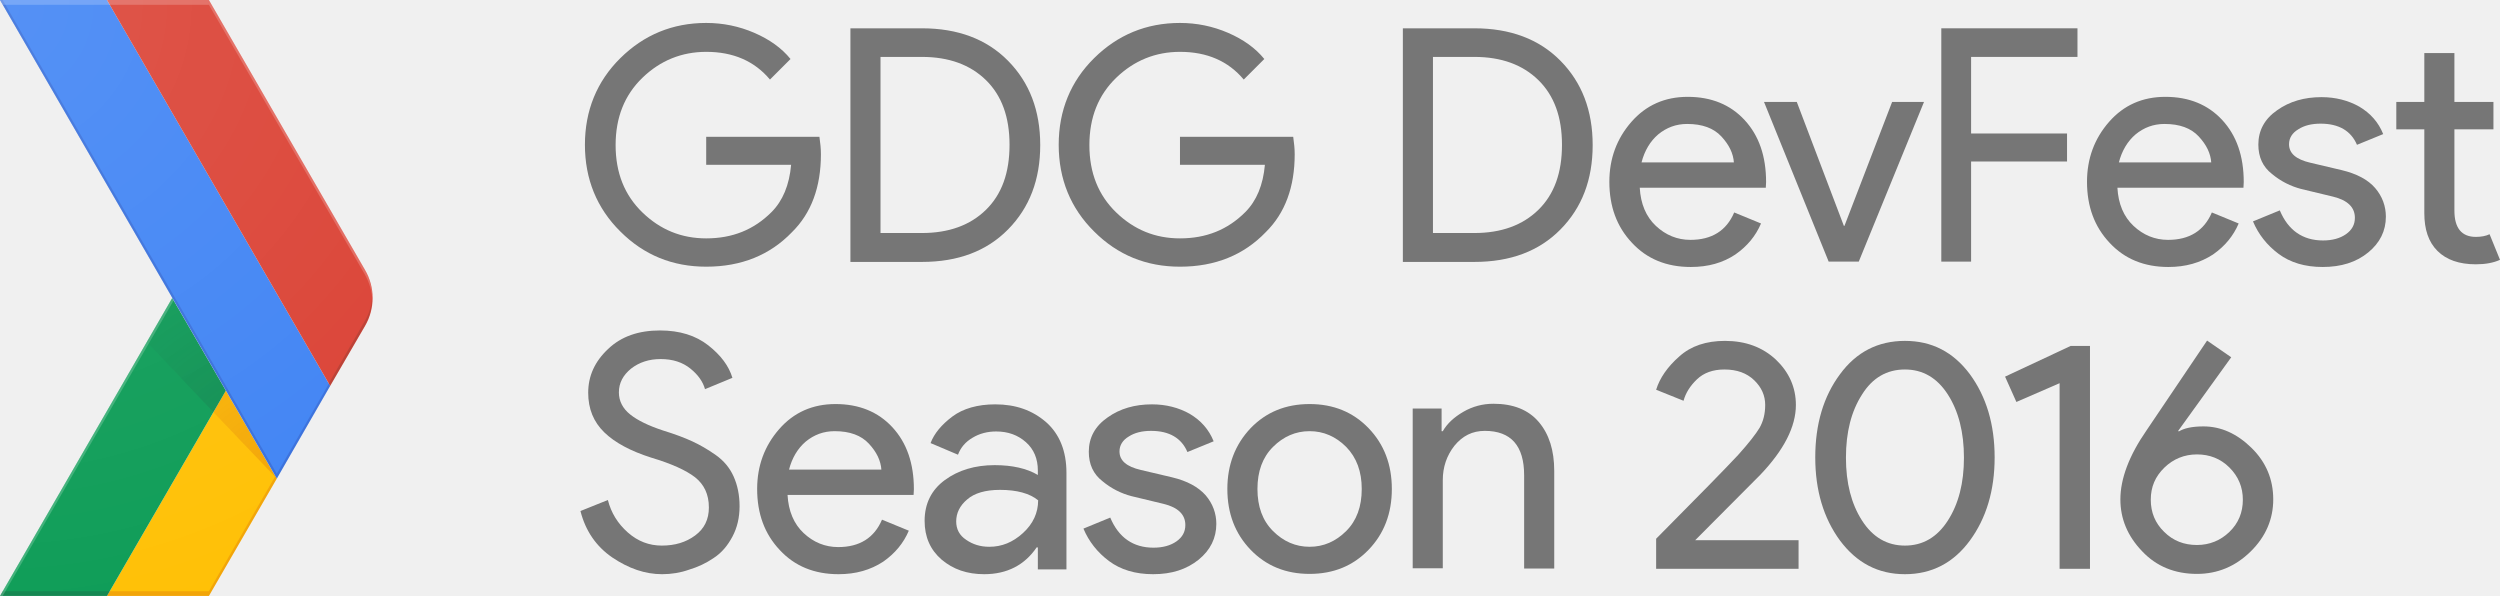
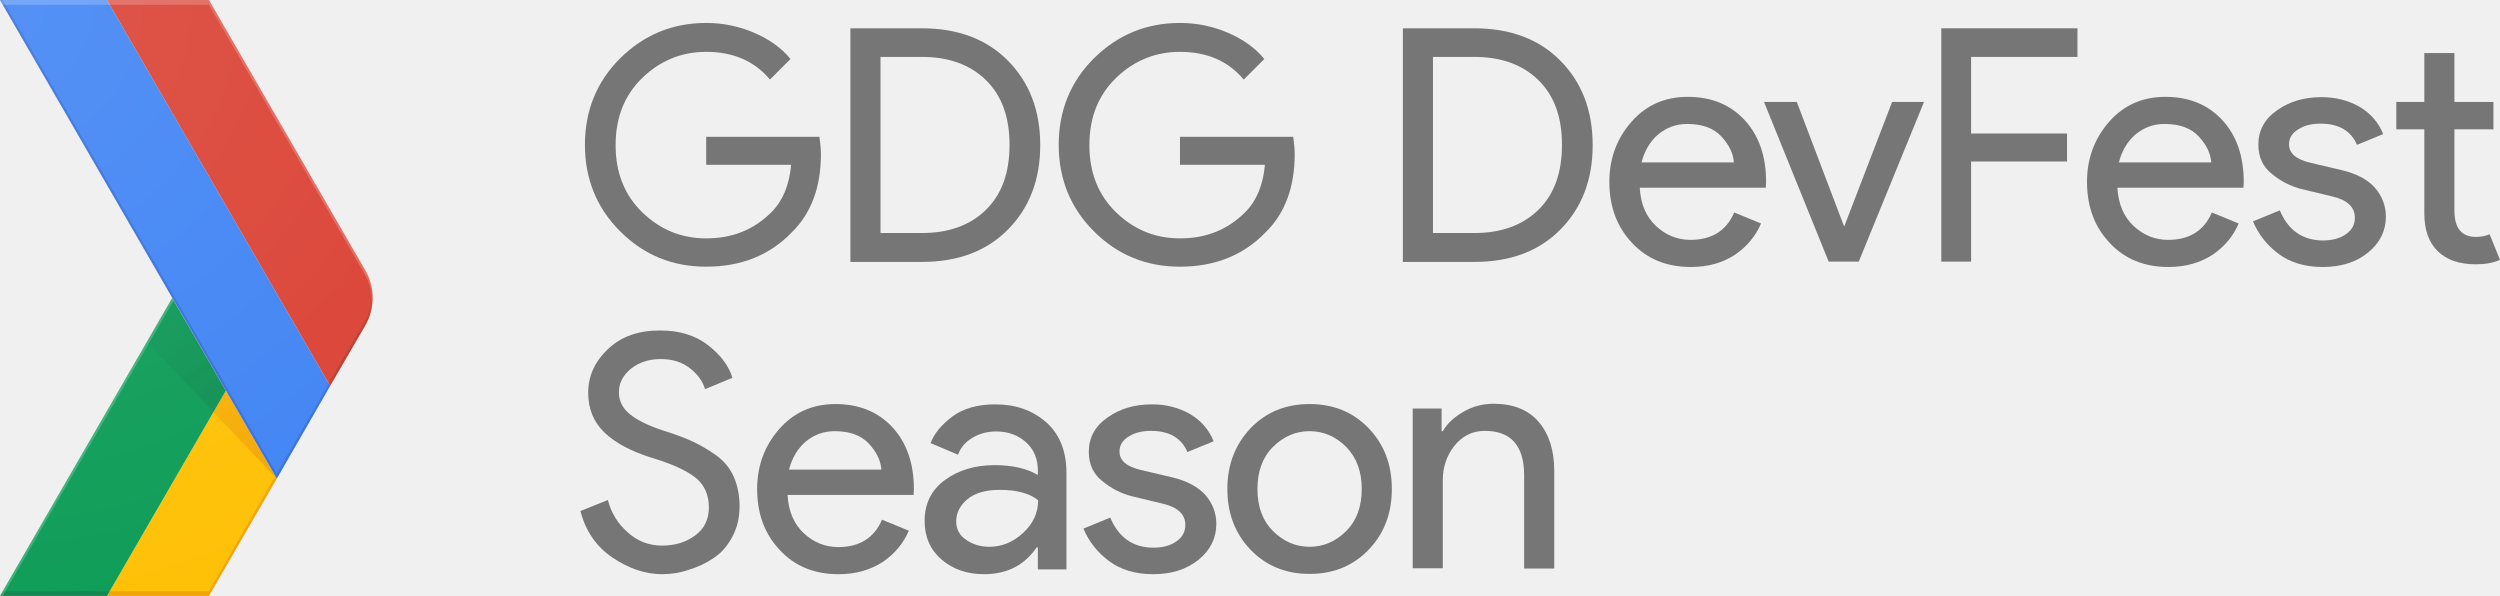
<svg xmlns="http://www.w3.org/2000/svg" id="Layer_4" viewBox="0 0 839 200">
  <style>.st0{fill:none;} .st1{fill:#FFC107;} .st2{fill:#0F9D58;} .st3{opacity:0.2;fill:#BF360C;enable-background:new ;} .st4{opacity:0.2;fill:#263238;enable-background:new ;} .st5{opacity:0.2;fill:#FFFFFF;enable-background:new ;} .st6{fill:url(#XMLID_126_);} .st7{fill:url(#XMLID_127_);} .st8{fill:#4285F4;} .st9{fill:#DB4437;} .st10{opacity:0.2;fill:#1A237E;enable-background:new ;} .st11{opacity:0.2;fill:#3E2723;enable-background:new ;} .st12{fill:url(#XMLID_128_);} .st13{fill:#767676;}</style>
  <g id="XMLID_60_">
    <g id="XMLID_61_">
      <g id="XMLID_62_">
        <path id="XMLID_106_" class="st0" d="M122.5 90.6L70.1 0H0l57.8 100L0 200h70.1l52.4-90.6c3.3-5.8 3.3-13 0-18.8z" />
        <path id="XMLID_105_" class="st1" d="M92.4 159.8l-16.6-28.7L35.9 200h34.2l22.8-39.4z" />
        <path id="XMLID_104_" class="st0" d="M122.5 90.6L70.1 0H0l57.8 100L0 200h70.1l52.4-90.6c3.3-5.8 3.3-13 0-18.8z" />
        <path id="XMLID_103_" class="st2" d="M57.8 100l18 31.1L35.9 200H0z" />
        <path id="XMLID_102_" class="st0" d="M122.5 90.6L70.1 0H0l57.8 100L0 200h70.1l52.4-90.6c3.3-5.8 3.3-13 0-18.8z" />
        <path id="XMLID_101_" class="st3" d="M70.1 198.4H36.8l-.9 1.6h34.2l22.8-39.4-.5-.8z" />
        <path id="XMLID_100_" class="st0" d="M122.5 90.6L70.1 0H0l57.8 100L0 200h70.1l52.4-90.6c3.3-5.8 3.3-13 0-18.8z" />
        <path id="XMLID_99_" class="st4" d="M.9 198.4L0 200h35.9l.9-1.6z" />
        <path id="XMLID_98_" class="st0" d="M122.5 90.6L70.1 0H0l57.8 100L0 200h70.1l52.4-90.6c3.3-5.8 3.3-13 0-18.8z" />
        <path id="XMLID_96_" class="st5" d="M0 200h.9l57.4-99.2-.5-.8z" />
        <path id="XMLID_94_" class="st0" d="M122.5 90.6L70.1 0H0l57.8 100L0 200h70.1l52.4-90.6c3.3-5.8 3.3-13 0-18.8z" />
        <radialGradient id="XMLID_126_" cx="92.62" cy="2707.501" r="69.162" gradientTransform="matrix(1 0 0 -1 0 2867.46)" gradientUnits="userSpaceOnUse">
          <stop offset="0" stop-color="#BF360C" stop-opacity=".2" />
          <stop offset="1" stop-color="#BF360C" stop-opacity=".02" />
        </radialGradient>
        <path id="XMLID_92_" class="st6" d="M92.9 160.6l-17.1-29.5-4.2 7.2z" />
        <path id="XMLID_90_" class="st0" d="M122.5 90.6L70.1 0H0l57.8 100L0 200h70.1l52.4-90.6c3.3-5.8 3.3-13 0-18.8z" />
        <radialGradient id="XMLID_127_" cx="92.423" cy="2707.063" r="69.723" gradientTransform="matrix(1 0 0 -1 0 2867.46)" gradientUnits="userSpaceOnUse">
          <stop offset="0" stop-color="#263238" stop-opacity=".2" />
          <stop offset="1" stop-color="#263238" stop-opacity=".02" />
        </radialGradient>
        <path id="XMLID_89_" class="st7" d="M71.6 138.3l4.2-7.2-18-31.1-8.5 14.8z" />
        <path id="XMLID_88_" class="st0" d="M122.5 90.6L70.1 0H0l57.8 100L0 200h70.1l52.4-90.6c3.3-5.8 3.3-13 0-18.8z" />
        <g id="XMLID_85_">
          <g id="XMLID_86_">
            <path id="XMLID_87_" class="st8" d="M35.9 0H0l92.9 160.6 17.9-31.1z" />
          </g>
        </g>
        <path id="XMLID_84_" class="st0" d="M122.5 90.6L70.1 0H0l57.8 100L0 200h70.1l52.4-90.6c3.3-5.8 3.3-13 0-18.8z" />
        <path id="XMLID_83_" class="st9" d="M122.5 109.4c3.4-5.8 3.4-13 0-18.8L70.1 0H35.9l74.9 129.5 11.7-20.1z" />
        <path id="XMLID_82_" class="st0" d="M122.5 90.6L70.1 0H0l57.8 100L0 200h70.1l52.4-90.6c3.3-5.8 3.3-13 0-18.8z" />
        <path id="XMLID_71_" class="st10" d="M110.8 129.5l-.4-.8L92.9 159 .9 0H0l92.9 160.6 17.9-31.1z" />
        <path id="XMLID_69_" class="st0" d="M122.5 90.6L70.1 0H0l57.8 100L0 200h70.1l52.4-90.6c3.3-5.8 3.3-13 0-18.8z" />
        <path id="XMLID_67_" class="st5" d="M70.1 1.6l52.4 90.6c1.5 2.7 2.3 5.6 2.5 8.6.1-3.5-.7-7-2.5-10.2L70.1 0H0l.9 1.6h69.2z" />
        <path id="XMLID_66_" class="st0" d="M122.5 90.6L70.1 0H0l57.8 100L0 200h70.1l52.4-90.6c3.3-5.8 3.3-13 0-18.8z" />
        <path id="XMLID_65_" class="st11" d="M110.8 129.5l11.6-20.1c1.8-3.1 2.6-6.7 2.5-10.2-.1 3-.9 5.9-2.5 8.6l-12.1 20.9.5.8z" />
        <path id="XMLID_64_" class="st0" d="M122.5 90.6L70.1 0H0l57.8 100L0 200h70.1l52.4-90.6c3.3-5.8 3.3-13 0-18.8z" />
        <radialGradient id="XMLID_128_" cx="-1.563" cy="2865.898" r="209.922" gradientTransform="matrix(1 0 0 -1 0 2867.46)" gradientUnits="userSpaceOnUse">
          <stop offset="0" stop-color="#FFF" stop-opacity=".1" />
          <stop offset="1" stop-color="#FFF" stop-opacity="0" />
        </radialGradient>
        <path id="XMLID_63_" class="st12" d="M122.5 90.6L70.1 0H0l57.8 100L0 200h70.1l52.4-90.6c3.3-5.8 3.3-13 0-18.8z" />
      </g>
    </g>
  </g>
  <g id="XMLID_7_">
    <path id="XMLID_2_" class="st13" d="M275.5 51.8c0 10.9-3.2 19.7-9.7 26.1-7.4 7.7-17 11.6-28.8 11.6-11.3 0-20.9-3.9-28.8-11.8-7.9-7.8-11.9-17.6-11.9-29.1s4-21.3 11.9-29.1c7.9-7.8 17.5-11.8 28.8-11.8 5.6 0 11 1.1 16.1 3.3 5.1 2.2 9.2 5.1 12.2 8.8l-6.9 6.9c-5.2-6.2-12.3-9.3-21.4-9.3-8.2 0-15.4 2.9-21.4 8.7-6 5.8-9 13.3-9 22.6s3 16.8 9 22.6c6 5.8 13.1 8.7 21.4 8.7 8.8 0 16-2.9 21.9-8.8 3.8-3.8 6-9.1 6.6-15.9H237v-9.4h38c.3 2.1.5 4 .5 5.9z" />
    <path id="XMLID_4_" class="st13" d="M285.4 87.8V9.5h24c12 0 21.7 3.6 28.9 10.9 7.2 7.3 10.8 16.7 10.8 28.3s-3.6 21-10.8 28.3c-7.2 7.3-16.8 10.9-28.9 10.9h-24zm10.1-9.6h13.9c9 0 16.2-2.6 21.5-7.8 5.3-5.2 7.9-12.4 7.9-21.8 0-9.3-2.6-16.5-7.9-21.7-5.3-5.2-12.5-7.8-21.5-7.8h-13.9v59.1z" />
    <path id="XMLID_8_" class="st13" d="M434.5 51.8c0 10.9-3.2 19.7-9.7 26.1-7.4 7.7-17 11.6-28.8 11.6-11.3 0-20.9-3.9-28.8-11.8-7.9-7.8-11.9-17.6-11.9-29.1s4-21.3 11.9-29.1c7.9-7.8 17.5-11.8 28.8-11.8 5.6 0 11 1.1 16.1 3.3 5.1 2.2 9.2 5.1 12.2 8.8l-6.9 6.9c-5.2-6.2-12.3-9.3-21.4-9.3-8.2 0-15.4 2.9-21.4 8.7-6 5.8-9 13.3-9 22.6s3 16.8 9 22.6c6 5.8 13.1 8.7 21.4 8.7 8.8 0 16-2.9 21.9-8.8 3.8-3.8 6-9.1 6.6-15.9H396v-9.4h38c.3 2.1.5 4 .5 5.9z" />
    <path id="XMLID_10_" class="st13" d="M470.8 87.8V9.5h24c12 0 21.7 3.6 28.9 10.9 7.2 7.3 10.8 16.7 10.8 28.3s-3.6 21-10.8 28.3c-7.2 7.3-16.8 10.9-28.9 10.9h-24zm10.1-9.6h13.9c9 0 16.2-2.6 21.5-7.8 5.3-5.2 7.9-12.4 7.9-21.8 0-9.3-2.6-16.5-7.9-21.7-5.3-5.2-12.5-7.8-21.5-7.8h-13.9v59.1z" />
    <path id="XMLID_13_" class="st13" d="M567.4 89.6c-8.1 0-14.7-2.7-19.7-8.1-5.1-5.4-7.6-12.2-7.6-20.5 0-7.8 2.5-14.5 7.4-20.1 4.9-5.6 11.2-8.4 18.9-8.4 7.9 0 14.3 2.6 19.1 7.8 4.8 5.2 7.2 12.1 7.2 20.8l-.1 1.9h-42.3c.3 5.4 2.1 9.7 5.4 12.8 3.3 3.1 7.2 4.7 11.6 4.7 7.2 0 12.1-3.1 14.7-9.2l9 3.7c-1.8 4.2-4.6 7.6-8.6 10.4-4.2 2.8-9.1 4.2-15 4.2zm14.5-35c-.2-3.1-1.6-6-4.2-8.8-2.6-2.8-6.4-4.2-11.5-4.2-3.7 0-6.9 1.2-9.7 3.5-2.7 2.3-4.6 5.5-5.6 9.4h31z" />
    <path id="XMLID_16_" class="st13" d="M613.7 87.8L592 34.2h11l15.8 41.6h.2l16-41.6h10.7l-21.9 53.6h-10.1z" />
    <path id="XMLID_18_" class="st13" d="M661.6 87.8h-10.1V9.5h45.7v9.6h-35.7v25.7h32.2v9.4h-32.2v33.6z" />
    <path id="XMLID_20_" class="st13" d="M727.7 89.6c-8.1 0-14.7-2.7-19.7-8.1-5.1-5.4-7.6-12.2-7.6-20.5 0-7.8 2.5-14.5 7.4-20.1 4.9-5.6 11.2-8.4 18.9-8.4 7.9 0 14.3 2.6 19.1 7.8 4.8 5.2 7.2 12.1 7.2 20.8l-.1 1.9h-42.3c.3 5.4 2.1 9.7 5.4 12.8 3.3 3.1 7.2 4.7 11.6 4.7 7.2 0 12.1-3.1 14.7-9.2l9 3.7c-1.8 4.2-4.6 7.6-8.6 10.4-4.3 2.8-9.2 4.2-15 4.2zm14.4-35c-.2-3.1-1.6-6-4.2-8.8-2.6-2.8-6.4-4.2-11.5-4.2-3.7 0-6.9 1.2-9.7 3.5-2.7 2.3-4.6 5.5-5.6 9.4h31z" />
    <path id="XMLID_27_" class="st13" d="M779.5 89.6c-6 0-10.9-1.5-14.8-4.4-3.9-2.9-6.8-6.6-8.6-10.9l9-3.7c2.8 6.7 7.7 10.1 14.5 10.1 3.1 0 5.7-.7 7.7-2.1 2-1.4 3-3.2 3-5.5 0-3.5-2.4-5.9-7.3-7.1l-10.8-2.6c-3.4-.9-6.7-2.5-9.7-5-3.1-2.4-4.6-5.7-4.6-9.9 0-4.7 2.1-8.6 6.3-11.5 4.2-3 9.2-4.4 14.9-4.4 4.7 0 9 1.1 12.7 3.2 3.7 2.2 6.4 5.2 8 9.2l-8.8 3.6c-2-4.7-6.1-7.1-12.2-7.1-3 0-5.5.6-7.5 1.9-2 1.2-3.1 2.9-3.1 5 0 3.1 2.4 5.1 7.1 6.2l10.6 2.5c5 1.2 8.8 3.2 11.2 6 2.4 2.8 3.6 6.1 3.6 9.6 0 4.8-2 8.8-5.9 12-4 3.3-9.1 4.9-15.3 4.9z" />
    <path id="XMLID_29_" class="st13" d="M830.9 88.7c-5.6 0-9.9-1.5-12.9-4.5s-4.4-7.2-4.4-12.7V43.4h-9.4v-9.2h9.4V17.8h10.1v16.4h13.1v9.2h-13.1v27.3c0 5.8 2.4 8.8 7.2 8.8 1.8 0 3.4-.3 4.6-.9l3.5 8.6c-2.2 1-4.9 1.5-8.1 1.5z" />
    <path id="XMLID_31_" class="st13" d="M222.2 192.7c-5.7 0-11.2-1.9-16.7-5.6-5.4-3.7-9-8.9-10.7-15.6l9.2-3.7c1.1 4.3 3.3 7.9 6.7 10.9 3.4 3 7.2 4.4 11.4 4.4 4.4 0 8.1-1.1 11.2-3.4 3.1-2.3 4.6-5.4 4.6-9.4 0-4.4-1.6-7.7-4.6-10.1-3.1-2.4-8-4.6-14.7-6.6-6.9-2.2-12.2-5-15.8-8.5-3.6-3.5-5.4-7.9-5.4-13.3 0-5.6 2.2-10.5 6.7-14.7 4.4-4.2 10.2-6.2 17.4-6.2 6.6 0 12 1.7 16.2 5 4.2 3.3 6.9 6.9 8.1 10.9l-9.2 3.8c-.7-2.5-2.3-4.8-4.9-6.9-2.6-2.1-5.9-3.2-10-3.2-3.9 0-7.2 1.1-9.9 3.2-2.7 2.2-4.1 4.8-4.1 8 0 2.9 1.3 5.4 3.8 7.4s6.2 3.8 11.1 5.4c3.9 1.2 7.1 2.4 9.7 3.6 2.6 1.2 5.2 2.7 7.9 4.6 2.7 1.9 4.7 4.3 6 7.2 1.3 2.9 2 6.2 2 10s-.8 7.2-2.4 10.2c-1.6 3-3.6 5.4-6.2 7.1-2.6 1.8-5.4 3.1-8.4 4-2.8 1-5.9 1.5-9 1.5z" />
    <path id="XMLID_33_" class="st13" d="M281.4 192.7c-8.1 0-14.7-2.7-19.7-8.1-5.1-5.4-7.6-12.2-7.6-20.5 0-7.8 2.5-14.5 7.4-20.1 4.9-5.6 11.2-8.4 18.9-8.4 7.9 0 14.3 2.6 19.1 7.8 4.8 5.2 7.2 12.1 7.2 20.8l-.1 1.9h-42.3c.3 5.4 2.1 9.7 5.4 12.8 3.3 3.1 7.2 4.7 11.6 4.7 7.2 0 12.1-3.1 14.7-9.2l9 3.7c-1.8 4.2-4.6 7.6-8.6 10.4-4.3 2.8-9.2 4.2-15 4.2zm14.4-35c-.2-3.1-1.6-6-4.2-8.8-2.6-2.8-6.4-4.2-11.5-4.2-3.7 0-6.9 1.2-9.7 3.5-2.7 2.3-4.6 5.5-5.6 9.4h31z" />
    <path id="XMLID_36_" class="st13" d="M330.3 192.7c-5.7 0-10.4-1.6-14.3-4.9-3.8-3.3-5.7-7.6-5.7-13 0-5.8 2.3-10.4 6.8-13.7 4.5-3.3 10.1-5 16.7-5 5.9 0 10.8 1.1 14.5 3.3v-1.5c0-3.9-1.3-7.1-4-9.5-2.7-2.4-6-3.6-10-3.6-2.9 0-5.6.7-7.9 2.1-2.4 1.4-4 3.3-4.9 5.7l-9.2-3.9c1.2-3.2 3.7-6.2 7.3-8.9 3.6-2.7 8.5-4.1 14.4-4.1 6.9 0 12.5 2 17.1 6 4.5 4 6.8 9.7 6.8 17v32.4h-9.6v-7.4h-.4c-4 5.9-9.9 9-17.6 9zm1.7-9.2c4.2 0 7.9-1.5 11.3-4.6 3.4-3.1 5.1-6.8 5.1-11-2.8-2.3-7.1-3.5-12.8-3.5-4.9 0-8.6 1.1-11 3.2-2.5 2.1-3.7 4.6-3.7 7.4 0 2.6 1.1 4.7 3.4 6.2 2.2 1.5 4.7 2.3 7.7 2.3z" />
    <path id="XMLID_39_" class="st13" d="M387 192.7c-6 0-10.9-1.5-14.8-4.4-3.9-2.9-6.8-6.6-8.6-10.9l9-3.7c2.8 6.7 7.7 10.1 14.5 10.1 3.1 0 5.7-.7 7.7-2.1 2-1.4 3-3.2 3-5.5 0-3.5-2.4-5.9-7.3-7.1l-10.8-2.6c-3.4-.9-6.7-2.5-9.7-5-3.1-2.4-4.6-5.7-4.6-9.9 0-4.7 2.1-8.6 6.3-11.5 4.2-3 9.2-4.4 14.9-4.4 4.7 0 9 1.1 12.7 3.2 3.7 2.2 6.4 5.2 8 9.2l-8.8 3.6c-2-4.7-6.1-7.1-12.2-7.1-3 0-5.5.6-7.5 1.9-2 1.2-3.1 2.9-3.1 5 0 3.1 2.4 5.1 7.1 6.2l10.6 2.5c5 1.2 8.7 3.2 11.2 6 2.4 2.8 3.6 6.1 3.6 9.6 0 4.8-2 8.8-5.9 12-4.1 3.3-9.1 4.9-15.3 4.9z" />
    <path id="XMLID_41_" class="st13" d="M419.7 143.7c5.2-5.4 11.8-8.1 19.8-8.1s14.6 2.7 19.8 8.1c5.2 5.4 7.8 12.2 7.8 20.4s-2.6 15-7.8 20.4c-5.2 5.4-11.8 8.1-19.8 8.1s-14.6-2.7-19.8-8.1c-5.2-5.4-7.8-12.2-7.8-20.4 0-8.1 2.6-14.9 7.8-20.4zm7.5 34.5c3.5 3.5 7.6 5.3 12.3 5.3 4.7 0 8.8-1.8 12.3-5.3s5.2-8.2 5.2-14.1c0-5.8-1.7-10.5-5.2-14.1-3.5-3.5-7.6-5.3-12.3-5.3-4.7 0-8.8 1.8-12.3 5.3s-5.2 8.2-5.2 14.1 1.7 10.6 5.2 14.1z" />
    <path id="XMLID_44_" class="st13" d="M483.8 137.3v7.4h.4c1.5-2.6 3.8-4.7 6.9-6.5 3.1-1.8 6.5-2.7 10.1-2.7 6.6 0 11.7 2 15.2 6.1s5.2 9.6 5.2 16.4v32.8h-10.1v-31.3c0-9.9-4.4-14.9-13.2-14.9-4.2 0-7.5 1.7-10.2 5-2.6 3.3-3.9 7.2-3.9 11.5v29.6h-10.1v-53.6h9.7z" />
-     <path id="XMLID_46_" class="st13" d="M603.5 190.9h-47.7v-10.1c14.3-14.4 23.4-23.7 27.5-28.1 3.6-4 6-7.1 7.2-9.1 1.2-2.1 1.9-4.6 1.9-7.7 0-3.1-1.2-5.9-3.7-8.3-2.5-2.4-5.8-3.6-10-3.6-3.8 0-6.9 1.1-9.2 3.3-2.3 2.2-3.8 4.6-4.5 7.2l-9.2-3.7c1.2-3.9 3.8-7.7 7.8-11.2 3.9-3.5 9-5.2 15.3-5.2 6.9 0 12.6 2.1 17.1 6.3 4.4 4.2 6.7 9.3 6.7 15.2 0 7.3-4 15.1-11.9 23.4l-21.9 22h34.7v9.6z" />
-     <path id="XMLID_48_" class="st13" d="M661.1 181.4c-5.5 7.5-12.8 11.3-21.8 11.3s-16.2-3.8-21.8-11.3c-5.5-7.5-8.3-16.8-8.3-27.9 0-11.2 2.8-20.5 8.3-27.9 5.5-7.5 12.8-11.2 21.8-11.2s16.2 3.7 21.8 11.2c5.5 7.5 8.3 16.8 8.3 27.9 0 11.1-2.8 20.4-8.3 27.9zm-21.8 1.7c6 0 10.8-2.8 14.4-8.4 3.6-5.6 5.4-12.6 5.4-21.1 0-8.5-1.8-15.6-5.4-21.2-3.6-5.6-8.4-8.4-14.4-8.4-6.1 0-10.9 2.8-14.4 8.4-3.6 5.6-5.4 12.6-5.4 21.2 0 8.5 1.8 15.5 5.4 21.1 3.6 5.6 8.4 8.4 14.4 8.4z" />
-     <path id="XMLID_51_" class="st13" d="M701.3 190.9h-10.1v-62.3l-14.5 6.3-3.8-8.5 22-10.3h6.5v74.8z" />
-     <path id="XMLID_53_" class="st13" d="M739.5 143.1c5.8 0 11.2 2.4 16.1 7.2 4.9 4.8 7.3 10.6 7.3 17.3 0 6.6-2.5 12.5-7.6 17.5s-11.1 7.5-18 7.5c-7.4 0-13.6-2.5-18.4-7.6-4.9-5.1-7.3-10.9-7.3-17.4 0-6.9 2.9-14.7 8.8-23.2l20.3-30.1 8.1 5.6-17.8 24.7.2.2c1.8-1.1 4.5-1.7 8.3-1.7zm-2.2 39.8c4.2 0 7.9-1.5 10.9-4.4 3-2.9 4.5-6.5 4.5-10.8 0-4.2-1.5-7.8-4.5-10.8-3-3-6.7-4.4-10.9-4.4s-7.9 1.5-10.9 4.4c-3.1 3-4.6 6.5-4.6 10.8 0 4.3 1.5 7.9 4.5 10.8 3 3 6.7 4.4 11 4.4z" />
  </g>
</svg>
